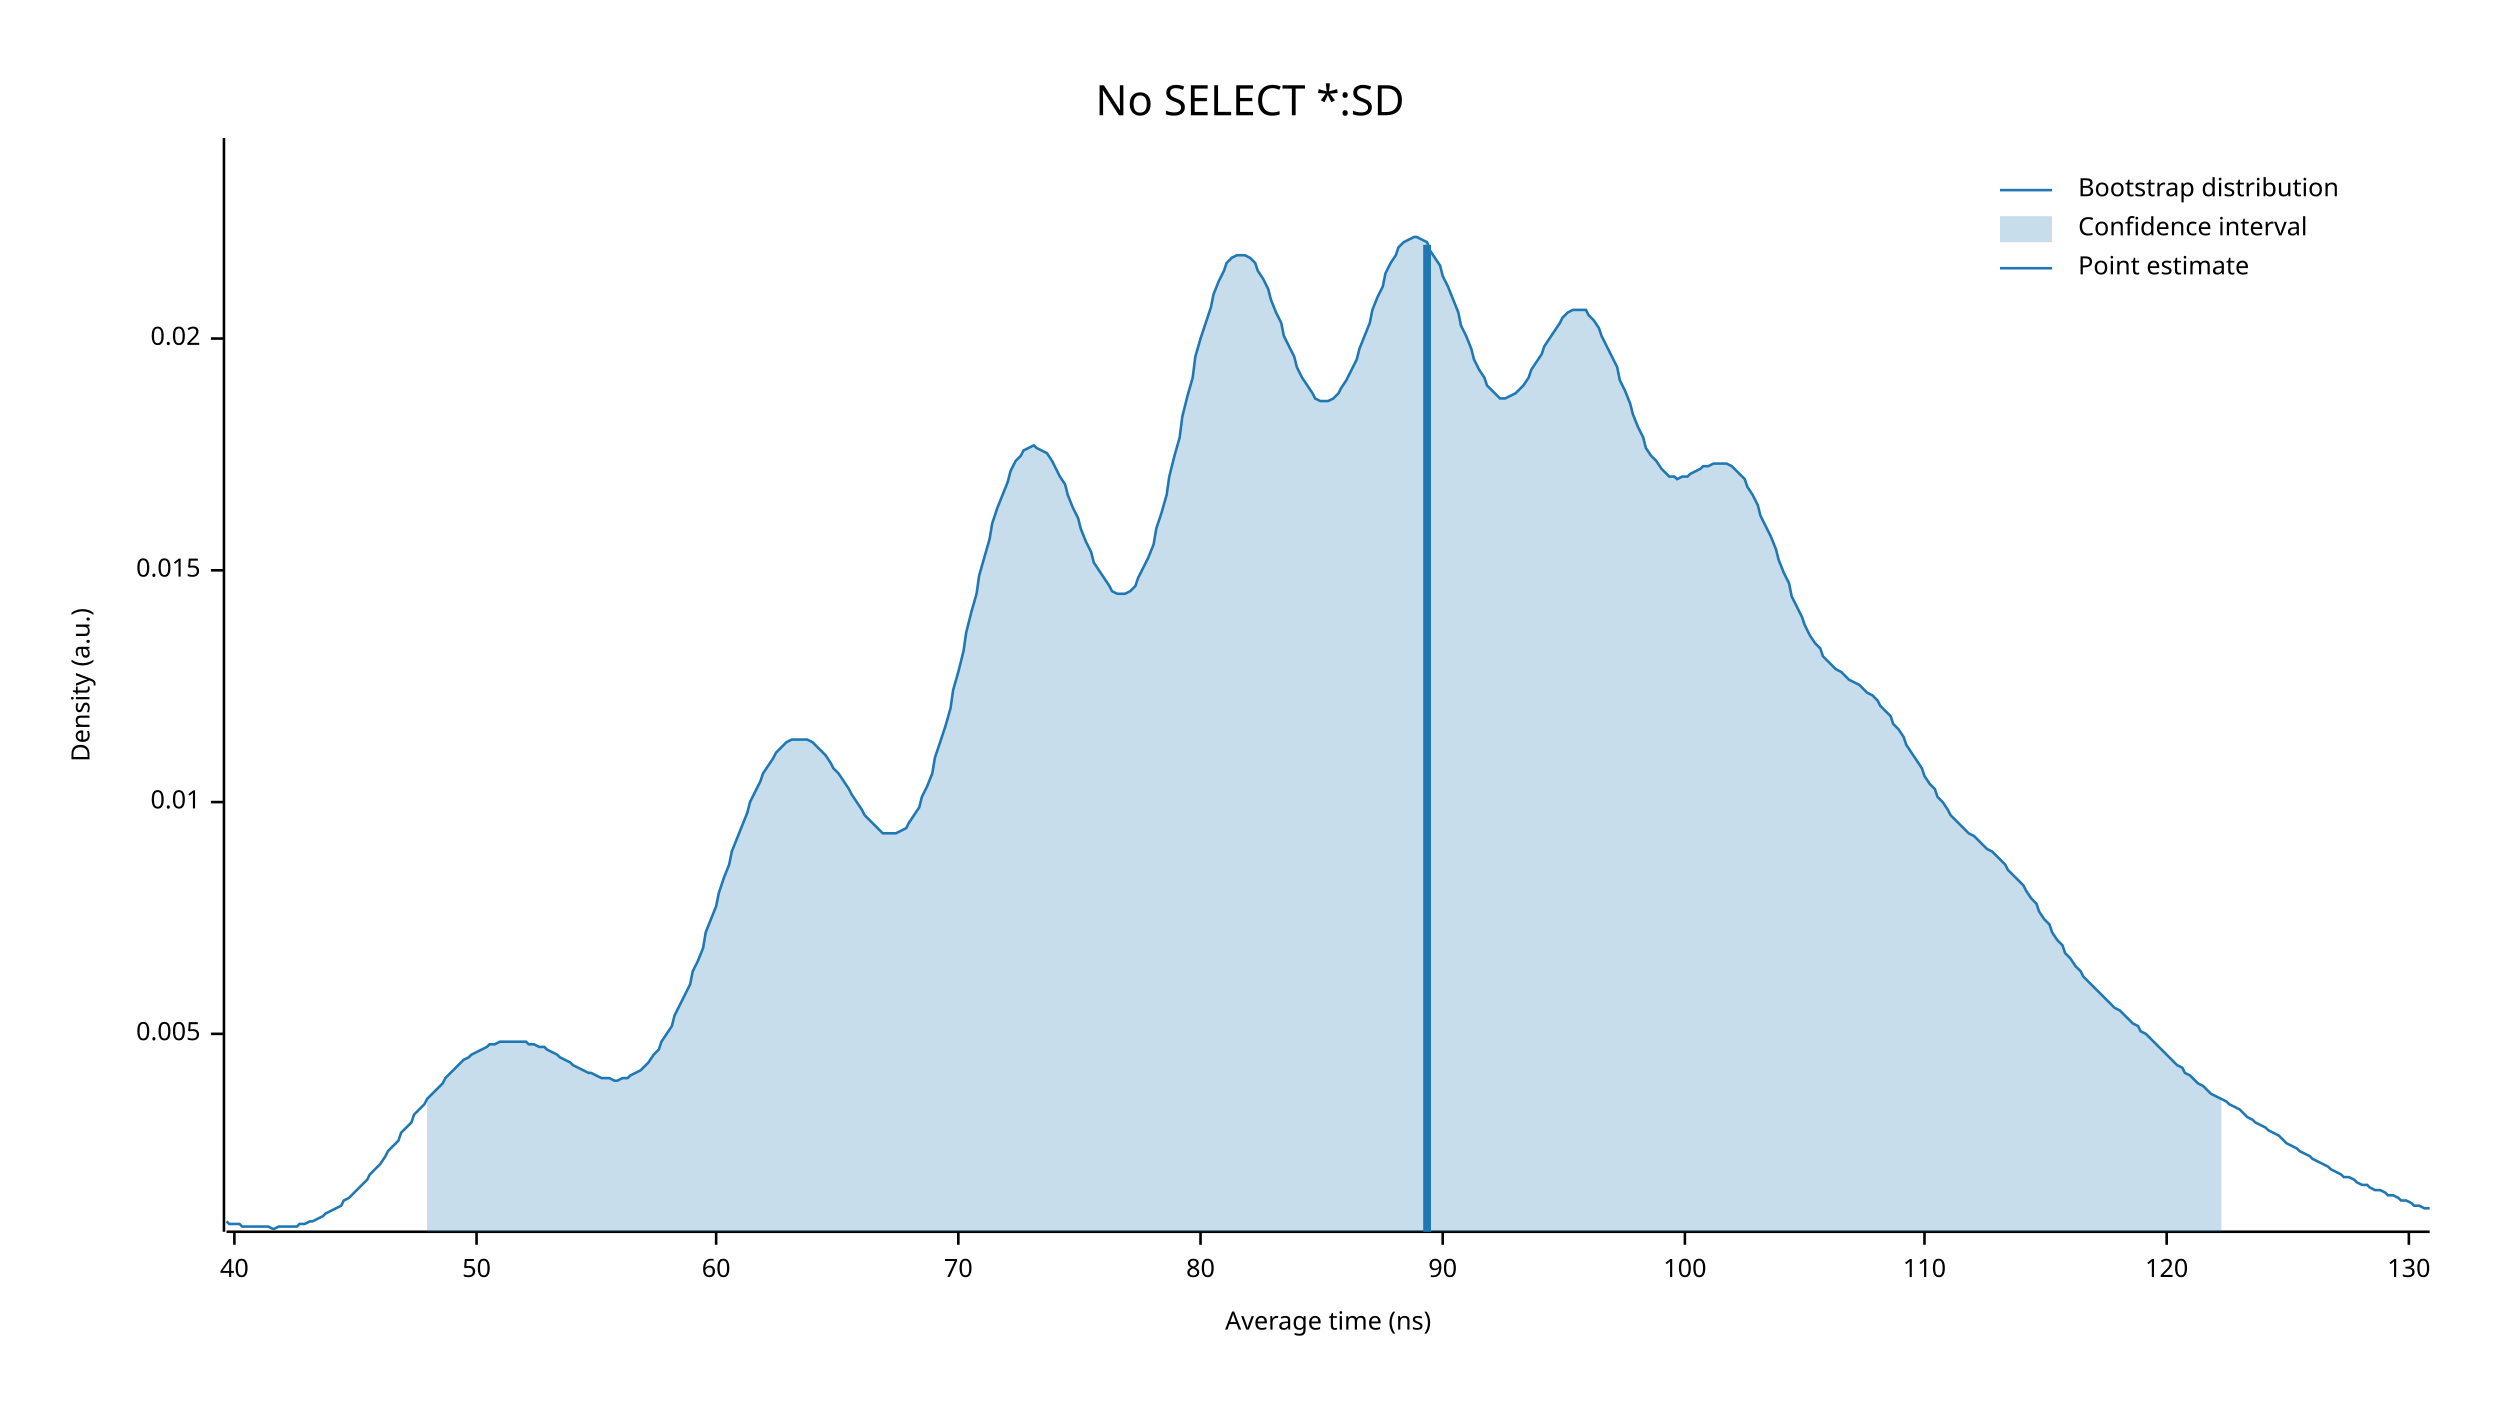
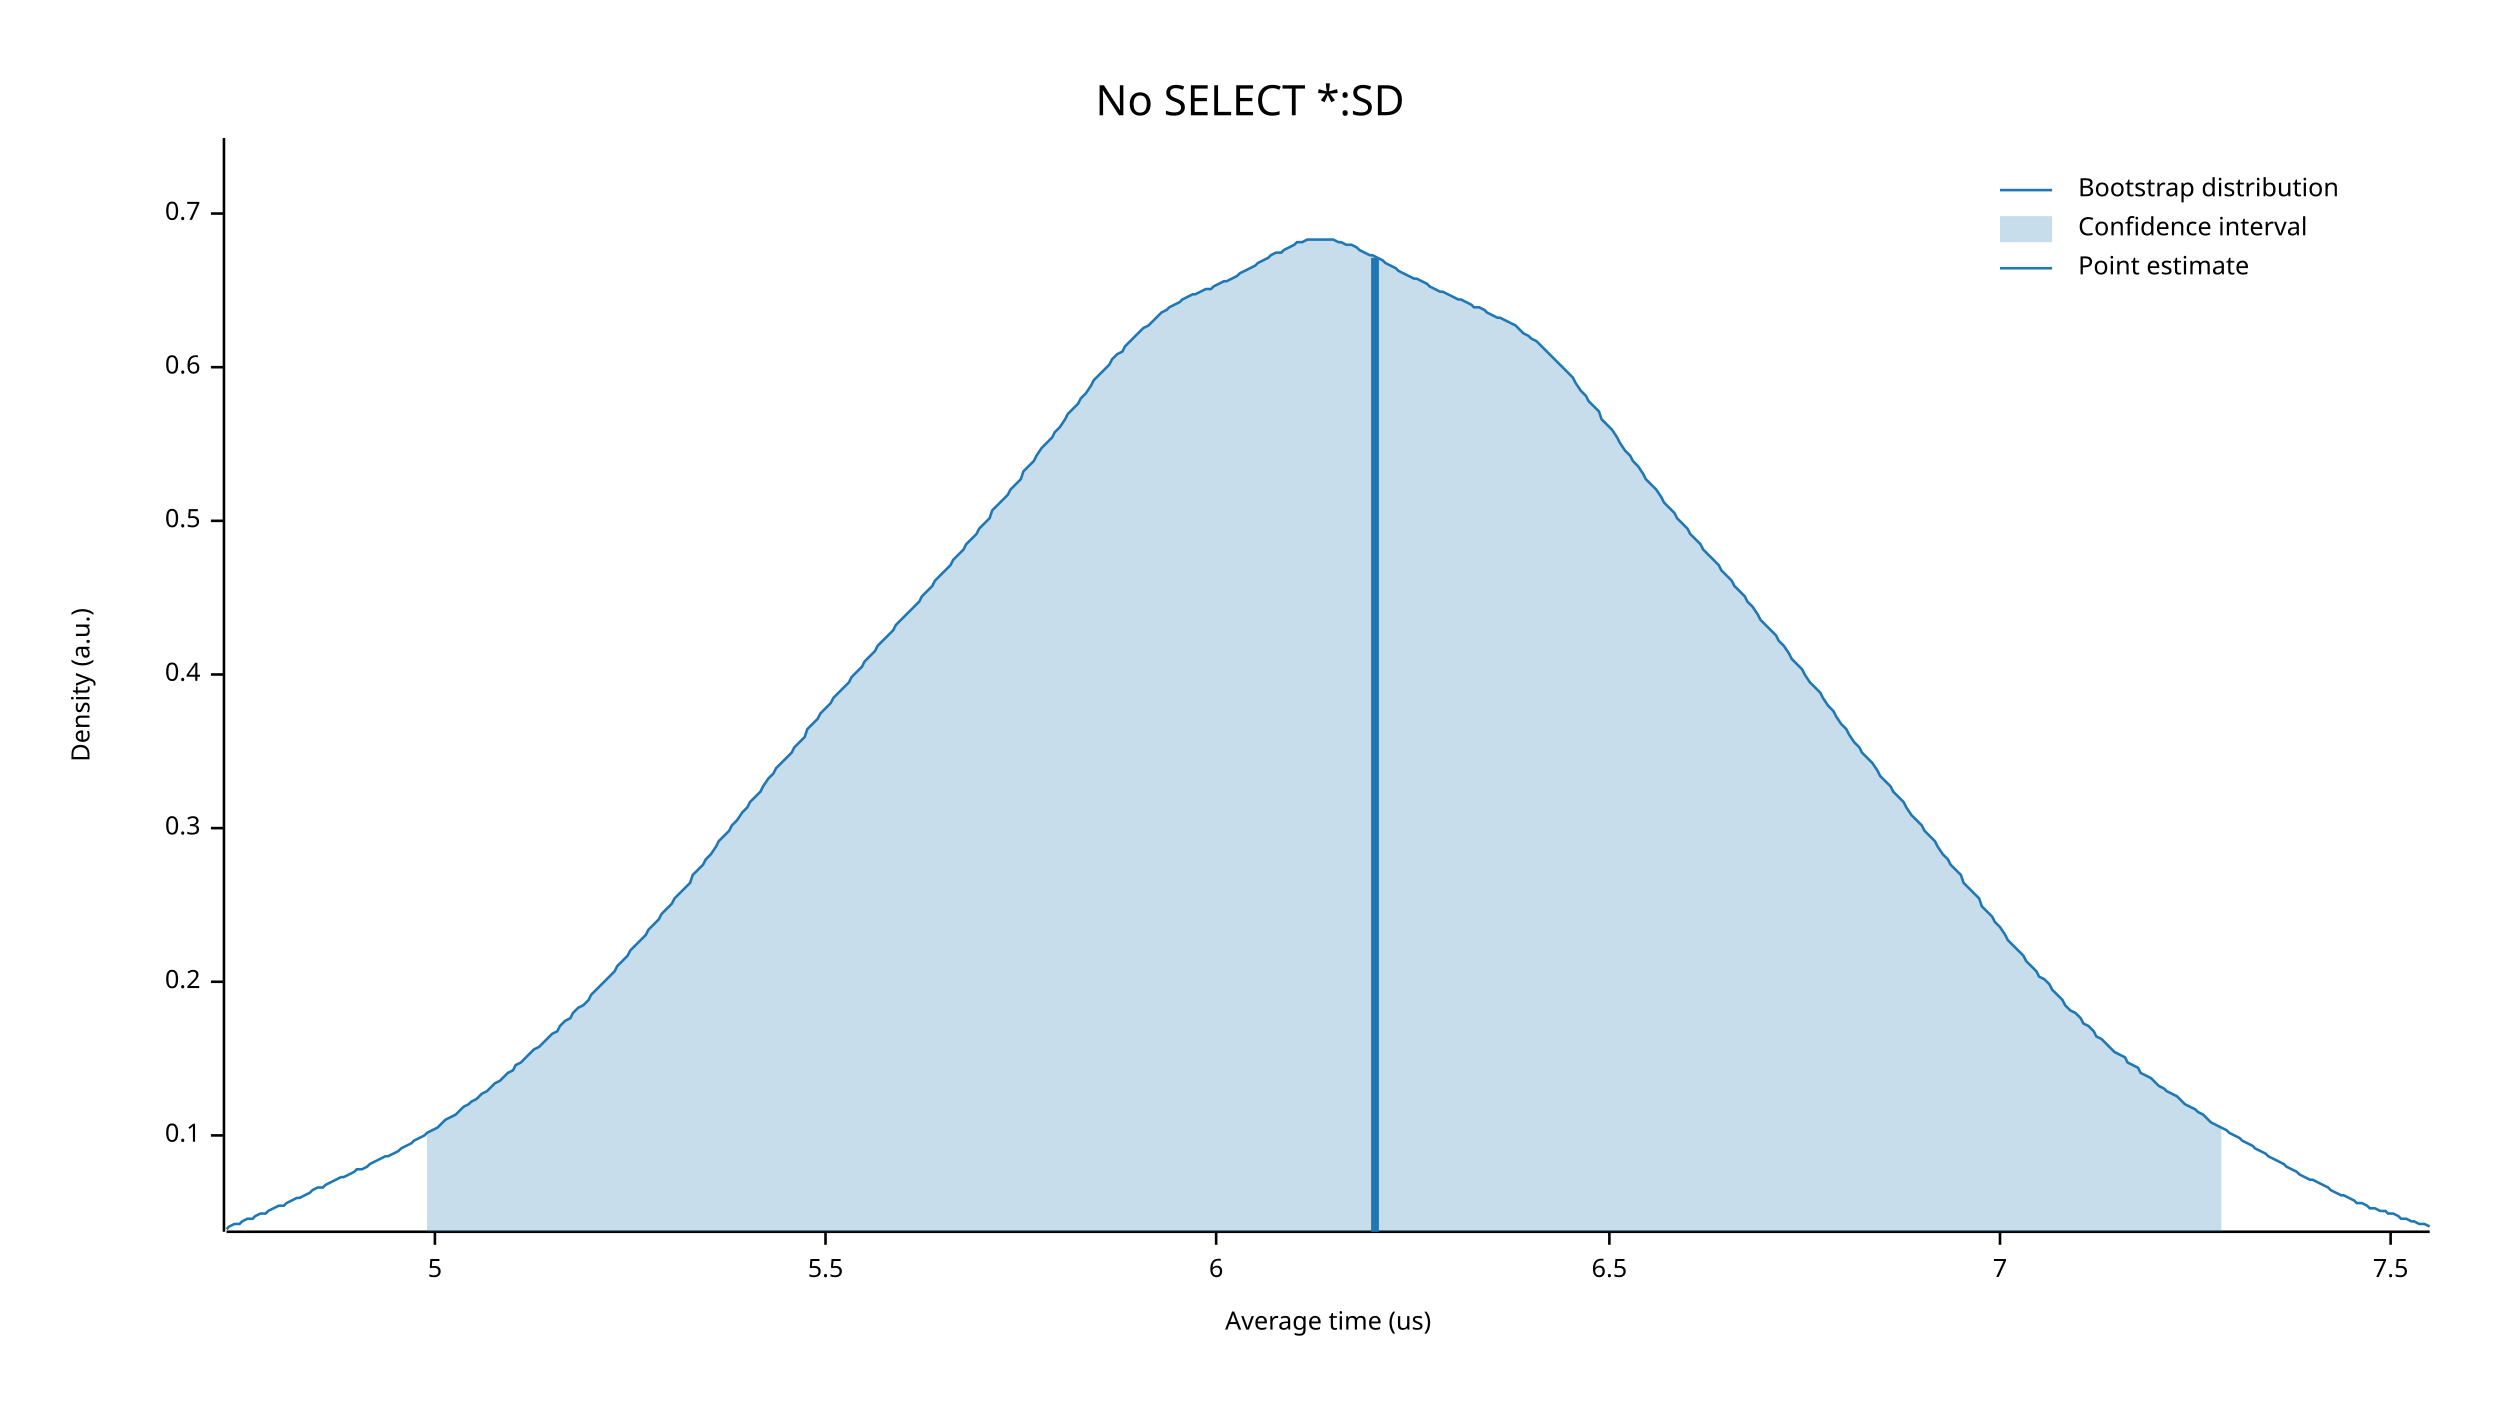
<svg xmlns="http://www.w3.org/2000/svg" width="960" height="540" viewBox="0 0 960 540">
  <text x="480" y="32" dy="0.76em" text-anchor="middle" font-family="sans-serif" font-size="16.129" opacity="1" fill="#000000">
No SELECT *:SD
</text>
  <text x="27" y="263" dy="0.76em" text-anchor="middle" font-family="sans-serif" font-size="9.677" opacity="1" fill="#000000" transform="rotate(270, 27, 263)">
Density (a.u.)
</text>
  <text x="510" y="513" dy="-0.5ex" text-anchor="middle" font-family="sans-serif" font-size="9.677" opacity="1" fill="#000000">
- Average time (ns)
+ Average time (us)
</text>
  <polyline fill="none" opacity="1" stroke="#000000" stroke-width="1" points="86,53 86,473 " />
-   <text x="77" y="397" dy="0.5ex" text-anchor="end" font-family="sans-serif" font-size="9.677" opacity="1" fill="#000000">
- 0.005
+   <text x="77" y="436" dy="0.5ex" text-anchor="end" font-family="sans-serif" font-size="9.677" opacity="1" fill="#000000">
+ 0.1
</text>
-   <polyline fill="none" opacity="1" stroke="#000000" stroke-width="1" points="81,397 86,397 " />
-   <text x="77" y="308" dy="0.5ex" text-anchor="end" font-family="sans-serif" font-size="9.677" opacity="1" fill="#000000">
- 0.01
+   <polyline fill="none" opacity="1" stroke="#000000" stroke-width="1" points="81,436 86,436 " />
+   <text x="77" y="377" dy="0.5ex" text-anchor="end" font-family="sans-serif" font-size="9.677" opacity="1" fill="#000000">
+ 0.2
</text>
-   <polyline fill="none" opacity="1" stroke="#000000" stroke-width="1" points="81,308 86,308 " />
-   <text x="77" y="219" dy="0.5ex" text-anchor="end" font-family="sans-serif" font-size="9.677" opacity="1" fill="#000000">
- 0.015
+   <polyline fill="none" opacity="1" stroke="#000000" stroke-width="1" points="81,377 86,377 " />
+   <text x="77" y="318" dy="0.5ex" text-anchor="end" font-family="sans-serif" font-size="9.677" opacity="1" fill="#000000">
+ 0.3
</text>
-   <polyline fill="none" opacity="1" stroke="#000000" stroke-width="1" points="81,219 86,219 " />
-   <text x="77" y="130" dy="0.5ex" text-anchor="end" font-family="sans-serif" font-size="9.677" opacity="1" fill="#000000">
- 0.02
+   <polyline fill="none" opacity="1" stroke="#000000" stroke-width="1" points="81,318 86,318 " />
+   <text x="77" y="259" dy="0.5ex" text-anchor="end" font-family="sans-serif" font-size="9.677" opacity="1" fill="#000000">
+ 0.4
</text>
-   <polyline fill="none" opacity="1" stroke="#000000" stroke-width="1" points="81,130 86,130 " />
+   <polyline fill="none" opacity="1" stroke="#000000" stroke-width="1" points="81,259 86,259 " />
+   <text x="77" y="200" dy="0.5ex" text-anchor="end" font-family="sans-serif" font-size="9.677" opacity="1" fill="#000000">
+ 0.5
+ </text>
+   <polyline fill="none" opacity="1" stroke="#000000" stroke-width="1" points="81,200 86,200 " />
+   <text x="77" y="141" dy="0.5ex" text-anchor="end" font-family="sans-serif" font-size="9.677" opacity="1" fill="#000000">
+ 0.6
+ </text>
+   <polyline fill="none" opacity="1" stroke="#000000" stroke-width="1" points="81,141 86,141 " />
+   <text x="77" y="82" dy="0.5ex" text-anchor="end" font-family="sans-serif" font-size="9.677" opacity="1" fill="#000000">
+ 0.7
+ </text>
+   <polyline fill="none" opacity="1" stroke="#000000" stroke-width="1" points="81,82 86,82 " />
  <polyline fill="none" opacity="1" stroke="#000000" stroke-width="1" points="87,473 933,473 " />
-   <text x="90" y="483" dy="0.76em" text-anchor="middle" font-family="sans-serif" font-size="9.677" opacity="1" fill="#000000">
- 40
+   <text x="167" y="483" dy="0.76em" text-anchor="middle" font-family="sans-serif" font-size="9.677" opacity="1" fill="#000000">
+ 5
</text>
-   <polyline fill="none" opacity="1" stroke="#000000" stroke-width="1" points="90,473 90,478 " />
-   <text x="183" y="483" dy="0.76em" text-anchor="middle" font-family="sans-serif" font-size="9.677" opacity="1" fill="#000000">
- 50
+   <polyline fill="none" opacity="1" stroke="#000000" stroke-width="1" points="167,473 167,478 " />
+   <text x="317" y="483" dy="0.76em" text-anchor="middle" font-family="sans-serif" font-size="9.677" opacity="1" fill="#000000">
+ 5.5
</text>
-   <polyline fill="none" opacity="1" stroke="#000000" stroke-width="1" points="183,473 183,478 " />
-   <text x="275" y="483" dy="0.76em" text-anchor="middle" font-family="sans-serif" font-size="9.677" opacity="1" fill="#000000">
- 60
+   <polyline fill="none" opacity="1" stroke="#000000" stroke-width="1" points="317,473 317,478 " />
+   <text x="467" y="483" dy="0.76em" text-anchor="middle" font-family="sans-serif" font-size="9.677" opacity="1" fill="#000000">
+ 6
</text>
-   <polyline fill="none" opacity="1" stroke="#000000" stroke-width="1" points="275,473 275,478 " />
-   <text x="368" y="483" dy="0.76em" text-anchor="middle" font-family="sans-serif" font-size="9.677" opacity="1" fill="#000000">
- 70
+   <polyline fill="none" opacity="1" stroke="#000000" stroke-width="1" points="467,473 467,478 " />
+   <text x="618" y="483" dy="0.76em" text-anchor="middle" font-family="sans-serif" font-size="9.677" opacity="1" fill="#000000">
+ 6.5
</text>
-   <polyline fill="none" opacity="1" stroke="#000000" stroke-width="1" points="368,473 368,478 " />
-   <text x="461" y="483" dy="0.76em" text-anchor="middle" font-family="sans-serif" font-size="9.677" opacity="1" fill="#000000">
- 80
+   <polyline fill="none" opacity="1" stroke="#000000" stroke-width="1" points="618,473 618,478 " />
+   <text x="768" y="483" dy="0.76em" text-anchor="middle" font-family="sans-serif" font-size="9.677" opacity="1" fill="#000000">
+ 7
</text>
-   <polyline fill="none" opacity="1" stroke="#000000" stroke-width="1" points="461,473 461,478 " />
-   <text x="554" y="483" dy="0.76em" text-anchor="middle" font-family="sans-serif" font-size="9.677" opacity="1" fill="#000000">
- 90
+   <polyline fill="none" opacity="1" stroke="#000000" stroke-width="1" points="768,473 768,478 " />
+   <text x="918" y="483" dy="0.76em" text-anchor="middle" font-family="sans-serif" font-size="9.677" opacity="1" fill="#000000">
+ 7.5
</text>
-   <polyline fill="none" opacity="1" stroke="#000000" stroke-width="1" points="554,473 554,478 " />
-   <text x="647" y="483" dy="0.76em" text-anchor="middle" font-family="sans-serif" font-size="9.677" opacity="1" fill="#000000">
- 100
- </text>
-   <polyline fill="none" opacity="1" stroke="#000000" stroke-width="1" points="647,473 647,478 " />
-   <text x="739" y="483" dy="0.76em" text-anchor="middle" font-family="sans-serif" font-size="9.677" opacity="1" fill="#000000">
- 110
- </text>
-   <polyline fill="none" opacity="1" stroke="#000000" stroke-width="1" points="739,473 739,478 " />
-   <text x="832" y="483" dy="0.76em" text-anchor="middle" font-family="sans-serif" font-size="9.677" opacity="1" fill="#000000">
- 120
- </text>
-   <polyline fill="none" opacity="1" stroke="#000000" stroke-width="1" points="832,473 832,478 " />
-   <text x="925" y="483" dy="0.76em" text-anchor="middle" font-family="sans-serif" font-size="9.677" opacity="1" fill="#000000">
- 130
- </text>
-   <polyline fill="none" opacity="1" stroke="#000000" stroke-width="1" points="925,473 925,478 " />
-   <polyline fill="none" opacity="1" stroke="#1F78B4" stroke-width="1" points="87,469 88,470 90,470 92,470 93,471 95,471 97,471 98,471 100,471 102,471 103,471 105,472 107,471 109,471 110,471 112,471 114,471 115,470 117,470 119,469 120,469 122,468 124,467 125,466 127,465 129,464 131,463 132,461 134,460 136,458 137,457 139,455 141,453 142,451 144,449 146,447 148,444 149,442 151,440 153,438 154,435 156,433 158,431 159,428 161,426 163,424 164,422 166,420 168,418 170,416 171,414 173,412 175,410 176,409 178,407 180,406 181,405 183,404 185,403 187,402 188,401 190,401 192,400 193,400 195,400 197,400 198,400 200,400 202,400 203,401 205,401 207,402 209,402 210,403 212,404 214,405 215,406 217,407 219,408 220,409 222,410 224,411 226,412 227,412 229,413 231,414 232,414 234,414 236,415 237,415 239,414 241,414 242,413 244,412 246,411 248,409 249,408 251,405 253,403 254,400 256,397 258,394 259,390 261,386 263,382 265,378 266,373 268,369 270,364 271,358 273,353 275,348 276,343 278,337 280,332 281,327 283,322 285,317 287,312 288,308 290,304 292,300 293,297 295,294 297,291 298,289 300,287 302,285 304,284 305,284 307,284 309,284 310,284 312,285 314,287 315,288 317,290 319,293 320,295 322,297 324,300 326,303 327,305 329,308 331,311 332,313 334,315 336,317 337,318 339,320 341,320 343,320 344,320 346,319 348,318 349,316 351,313 353,310 354,306 356,302 358,297 359,291 361,285 363,279 365,272 366,265 368,258 370,250 371,243 373,235 375,228 376,221 378,214 380,207 381,201 383,195 385,190 387,185 388,181 390,177 392,175 393,173 395,172 397,171 398,172 400,173 402,174 404,177 405,179 407,183 409,186 410,190 412,195 414,199 415,203 417,208 419,212 420,216 422,219 424,222 426,225 427,227 429,228 431,228 432,228 434,227 436,225 437,222 439,218 441,214 443,209 444,203 446,197 448,190 449,183 451,175 453,168 454,160 456,152 458,145 459,137 461,130 463,124 465,118 466,113 468,108 470,104 471,101 473,99 475,98 476,98 478,98 480,99 482,101 483,104 485,107 487,111 488,115 490,120 492,124 493,129 495,133 497,137 498,141 500,145 502,148 504,151 505,153 507,154 509,154 510,154 512,153 514,151 515,149 517,146 519,142 521,138 522,134 524,129 526,124 527,119 529,114 531,110 532,105 534,101 536,98 537,95 539,93 541,92 543,91 544,91 546,92 548,93 549,96 551,99 553,102 554,106 556,110 558,115 560,120 561,125 563,129 565,134 566,138 568,142 570,145 571,148 573,150 575,152 576,153 578,153 580,152 582,151 583,150 585,148 587,145 588,142 590,139 592,136 593,133 595,130 597,127 599,124 600,122 602,120 604,119 605,119 607,119 609,119 610,121 612,123 614,126 615,129 617,133 619,137 621,141 622,146 624,150 626,155 627,159 629,164 631,168 632,172 634,175 636,177 638,180 639,181 641,183 643,183 644,184 646,183 648,183 649,182 651,181 653,180 654,179 656,179 658,178 660,178 661,178 663,178 665,179 666,180 668,182 670,184 671,187 673,190 675,194 676,198 678,202 680,206 682,211 683,215 685,220 687,224 688,229 690,233 692,237 693,240 695,244 697,247 699,249 700,252 702,254 704,256 705,257 707,258 709,260 710,261 712,262 714,263 715,264 717,266 719,267 721,269 722,271 724,273 726,275 727,278 729,280 731,283 732,286 734,289 736,292 738,295 739,298 741,301 743,303 744,306 746,308 748,311 749,313 751,315 753,317 754,318 756,320 758,321 760,323 761,324 763,326 765,327 766,328 768,330 770,332 771,334 773,336 775,338 777,340 778,342 780,345 782,347 783,350 785,353 787,355 788,358 790,361 792,363 793,366 795,368 797,371 799,373 800,375 802,377 804,379 805,380 807,382 809,384 810,385 812,387 814,388 816,390 817,391 819,393 821,394 822,396 824,397 826,399 827,400 829,402 831,404 832,405 834,407 836,409 838,410 839,412 841,413 843,415 844,416 846,417 848,419 849,420 851,421 853,422 855,423 856,424 858,425 860,426 861,427 863,429 865,430 866,431 868,432 870,433 871,434 873,435 875,436 877,438 878,439 880,440 882,441 883,442 885,443 887,444 888,445 890,446 892,447 894,448 895,449 897,450 899,451 900,452 902,452 904,453 905,454 907,455 909,455 910,456 912,457 914,457 916,458 917,459 919,459 921,460 922,461 924,461 926,462 927,463 929,463 931,464 933,464 " />
-   <polygon opacity="0.25" fill="#1F78B4" points="164,422 166,420 168,418 170,416 171,414 173,412 175,410 176,409 178,407 180,406 181,405 183,404 185,403 187,402 188,401 190,401 192,400 193,400 195,400 197,400 198,400 200,400 202,400 203,401 205,401 207,402 209,402 210,403 212,404 214,405 215,406 217,407 219,408 220,409 222,410 224,411 226,412 227,412 229,413 231,414 232,414 234,414 236,415 237,415 239,414 241,414 242,413 244,412 246,411 248,409 249,408 251,405 253,403 254,400 256,397 258,394 259,390 261,386 263,382 265,378 266,373 268,369 270,364 271,358 273,353 275,348 276,343 278,337 280,332 281,327 283,322 285,317 287,312 288,308 290,304 292,300 293,297 295,294 297,291 298,289 300,287 302,285 304,284 305,284 307,284 309,284 310,284 312,285 314,287 315,288 317,290 319,293 320,295 322,297 324,300 326,303 327,305 329,308 331,311 332,313 334,315 336,317 337,318 339,320 341,320 343,320 344,320 346,319 348,318 349,316 351,313 353,310 354,306 356,302 358,297 359,291 361,285 363,279 365,272 366,265 368,258 370,250 371,243 373,235 375,228 376,221 378,214 380,207 381,201 383,195 385,190 387,185 388,181 390,177 392,175 393,173 395,172 397,171 398,172 400,173 402,174 404,177 405,179 407,183 409,186 410,190 412,195 414,199 415,203 417,208 419,212 420,216 422,219 424,222 426,225 427,227 429,228 431,228 432,228 434,227 436,225 437,222 439,218 441,214 443,209 444,203 446,197 448,190 449,183 451,175 453,168 454,160 456,152 458,145 459,137 461,130 463,124 465,118 466,113 468,108 470,104 471,101 473,99 475,98 476,98 478,98 480,99 482,101 483,104 485,107 487,111 488,115 490,120 492,124 493,129 495,133 497,137 498,141 500,145 502,148 504,151 505,153 507,154 509,154 510,154 512,153 514,151 515,149 517,146 519,142 521,138 522,134 524,129 526,124 527,119 529,114 531,110 532,105 534,101 536,98 537,95 539,93 541,92 543,91 544,91 546,92 548,93 549,96 551,99 553,102 554,106 556,110 558,115 560,120 561,125 563,129 565,134 566,138 568,142 570,145 571,148 573,150 575,152 576,153 578,153 580,152 582,151 583,150 585,148 587,145 588,142 590,139 592,136 593,133 595,130 597,127 599,124 600,122 602,120 604,119 605,119 607,119 609,119 610,121 612,123 614,126 615,129 617,133 619,137 621,141 622,146 624,150 626,155 627,159 629,164 631,168 632,172 634,175 636,177 638,180 639,181 641,183 643,183 644,184 646,183 648,183 649,182 651,181 653,180 654,179 656,179 658,178 660,178 661,178 663,178 665,179 666,180 668,182 670,184 671,187 673,190 675,194 676,198 678,202 680,206 682,211 683,215 685,220 687,224 688,229 690,233 692,237 693,240 695,244 697,247 699,249 700,252 702,254 704,256 705,257 707,258 709,260 710,261 712,262 714,263 715,264 717,266 719,267 721,269 722,271 724,273 726,275 727,278 729,280 731,283 732,286 734,289 736,292 738,295 739,298 741,301 743,303 744,306 746,308 748,311 749,313 751,315 753,317 754,318 756,320 758,321 760,323 761,324 763,326 765,327 766,328 768,330 770,332 771,334 773,336 775,338 777,340 778,342 780,345 782,347 783,350 785,353 787,355 788,358 790,361 792,363 793,366 795,368 797,371 799,373 800,375 802,377 804,379 805,380 807,382 809,384 810,385 812,387 814,388 816,390 817,391 819,393 821,394 822,396 824,397 826,399 827,400 829,402 831,404 832,405 834,407 836,409 838,410 839,412 841,413 843,415 844,416 846,417 848,419 849,420 851,421 853,422 853,473 164,473 " />
-   <polyline fill="none" opacity="1" stroke="#1F78B4" stroke-width="3" points="548,473 548,94 " />
+   <polyline fill="none" opacity="1" stroke="#000000" stroke-width="1" points="918,473 918,478 " />
+   <polyline fill="none" opacity="1" stroke="#1F78B4" stroke-width="1" points="87,472 88,471 90,470 92,470 93,469 95,468 97,468 98,467 100,466 102,466 103,465 105,464 107,463 109,463 110,462 112,461 114,460 115,460 117,459 119,458 120,457 122,456 124,456 125,455 127,454 129,453 131,452 132,452 134,451 136,450 137,449 139,449 141,448 142,447 144,446 146,445 148,444 149,444 151,443 153,442 154,441 156,440 158,439 159,438 161,437 163,436 164,435 166,434 168,433 170,431 171,430 173,429 175,428 176,427 178,425 180,424 181,423 183,422 185,420 187,419 188,418 190,416 192,415 193,414 195,412 197,411 198,409 200,408 202,406 203,405 205,403 207,402 209,400 210,399 212,397 214,396 215,394 217,392 219,391 220,389 222,387 224,386 226,384 227,382 229,380 231,378 232,377 234,375 236,373 237,371 239,369 241,367 242,365 244,363 246,361 248,359 249,357 251,355 253,353 254,351 256,349 258,347 259,345 261,343 263,341 265,339 266,336 268,334 270,332 271,330 273,328 275,325 276,323 278,321 280,319 281,317 283,315 285,312 287,310 288,308 290,306 292,304 293,302 295,299 297,297 298,295 300,293 302,291 304,289 305,287 307,285 309,283 310,280 312,278 314,276 315,274 317,272 319,270 320,268 322,266 324,264 326,262 327,260 329,258 331,256 332,254 334,252 336,250 337,248 339,246 341,244 343,242 344,240 346,238 348,236 349,235 351,233 353,231 354,229 356,227 358,225 359,223 361,221 363,219 365,217 366,215 368,213 370,211 371,209 373,207 375,205 376,203 378,201 380,199 381,196 383,194 385,192 387,190 388,188 390,186 392,184 393,181 395,179 397,177 398,175 400,172 402,170 404,168 405,166 407,164 409,161 410,159 412,157 414,155 415,153 417,151 419,148 420,146 422,144 424,142 426,140 427,138 429,136 431,135 432,133 434,131 436,129 437,128 439,126 441,125 443,123 444,122 446,120 448,119 449,118 451,117 453,116 454,115 456,114 458,113 459,113 461,112 463,111 465,111 466,110 468,109 470,108 471,108 473,107 475,106 476,105 478,104 480,103 482,102 483,101 485,100 487,99 488,98 490,97 492,97 493,96 495,95 497,94 498,93 500,93 502,92 504,92 505,92 507,92 509,92 510,92 512,92 514,93 515,93 517,94 519,94 521,95 522,96 524,97 526,98 527,98 529,99 531,100 532,101 534,102 536,103 537,104 539,105 541,106 543,107 544,107 546,108 548,109 549,110 551,111 553,112 554,112 556,113 558,114 560,115 561,115 563,116 565,117 566,118 568,118 570,119 571,120 573,121 575,122 576,122 578,123 580,124 582,125 583,126 585,128 587,129 588,130 590,131 592,133 593,134 595,136 597,138 599,140 600,141 602,143 604,145 605,147 607,150 609,152 610,154 612,156 614,158 615,161 617,163 619,165 621,168 622,170 624,173 626,175 627,177 629,179 631,182 632,184 634,186 636,188 638,191 639,193 641,195 643,197 644,199 646,201 648,203 649,205 651,207 653,209 654,211 656,213 658,215 660,217 661,219 663,221 665,223 666,225 668,227 670,229 671,231 673,233 675,236 676,238 678,240 680,242 682,244 683,246 685,248 687,251 688,253 690,255 692,257 693,259 695,262 697,264 699,266 700,268 702,271 704,273 705,275 707,278 709,280 710,282 712,285 714,287 715,289 717,291 719,293 721,296 722,298 724,300 726,302 727,304 729,306 731,308 732,310 734,313 736,315 738,317 739,319 741,321 743,323 744,325 746,328 748,330 749,332 751,334 753,336 754,339 756,341 758,343 760,345 761,348 763,350 765,352 766,354 768,356 770,359 771,361 773,363 775,365 777,367 778,369 780,371 782,373 783,375 785,376 787,378 788,380 790,382 792,384 793,386 795,388 797,389 799,391 800,393 802,394 804,396 805,398 807,399 809,401 810,402 812,404 814,405 816,406 817,408 819,409 821,410 822,412 824,413 826,414 827,415 829,417 831,418 832,419 834,420 836,421 838,423 839,424 841,425 843,426 844,427 846,428 848,430 849,431 851,432 853,433 855,434 856,435 858,436 860,437 861,438 863,439 865,440 866,441 868,442 870,443 871,444 873,445 875,446 877,447 878,448 880,449 882,450 883,451 885,452 887,453 888,453 890,454 892,455 894,456 895,457 897,458 899,459 900,459 902,460 904,461 905,462 907,462 909,463 910,464 912,464 914,465 916,465 917,466 919,466 921,467 922,468 924,468 926,469 927,469 929,470 931,470 933,471 " />
+   <polygon opacity="0.25" fill="#1F78B4" points="164,435 166,434 168,433 170,431 171,430 173,429 175,428 176,427 178,425 180,424 181,423 183,422 185,420 187,419 188,418 190,416 192,415 193,414 195,412 197,411 198,409 200,408 202,406 203,405 205,403 207,402 209,400 210,399 212,397 214,396 215,394 217,392 219,391 220,389 222,387 224,386 226,384 227,382 229,380 231,378 232,377 234,375 236,373 237,371 239,369 241,367 242,365 244,363 246,361 248,359 249,357 251,355 253,353 254,351 256,349 258,347 259,345 261,343 263,341 265,339 266,336 268,334 270,332 271,330 273,328 275,325 276,323 278,321 280,319 281,317 283,315 285,312 287,310 288,308 290,306 292,304 293,302 295,299 297,297 298,295 300,293 302,291 304,289 305,287 307,285 309,283 310,280 312,278 314,276 315,274 317,272 319,270 320,268 322,266 324,264 326,262 327,260 329,258 331,256 332,254 334,252 336,250 337,248 339,246 341,244 343,242 344,240 346,238 348,236 349,235 351,233 353,231 354,229 356,227 358,225 359,223 361,221 363,219 365,217 366,215 368,213 370,211 371,209 373,207 375,205 376,203 378,201 380,199 381,196 383,194 385,192 387,190 388,188 390,186 392,184 393,181 395,179 397,177 398,175 400,172 402,170 404,168 405,166 407,164 409,161 410,159 412,157 414,155 415,153 417,151 419,148 420,146 422,144 424,142 426,140 427,138 429,136 431,135 432,133 434,131 436,129 437,128 439,126 441,125 443,123 444,122 446,120 448,119 449,118 451,117 453,116 454,115 456,114 458,113 459,113 461,112 463,111 465,111 466,110 468,109 470,108 471,108 473,107 475,106 476,105 478,104 480,103 482,102 483,101 485,100 487,99 488,98 490,97 492,97 493,96 495,95 497,94 498,93 500,93 502,92 504,92 505,92 507,92 509,92 510,92 512,92 514,93 515,93 517,94 519,94 521,95 522,96 524,97 526,98 527,98 529,99 531,100 532,101 534,102 536,103 537,104 539,105 541,106 543,107 544,107 546,108 548,109 549,110 551,111 553,112 554,112 556,113 558,114 560,115 561,115 563,116 565,117 566,118 568,118 570,119 571,120 573,121 575,122 576,122 578,123 580,124 582,125 583,126 585,128 587,129 588,130 590,131 592,133 593,134 595,136 597,138 599,140 600,141 602,143 604,145 605,147 607,150 609,152 610,154 612,156 614,158 615,161 617,163 619,165 621,168 622,170 624,173 626,175 627,177 629,179 631,182 632,184 634,186 636,188 638,191 639,193 641,195 643,197 644,199 646,201 648,203 649,205 651,207 653,209 654,211 656,213 658,215 660,217 661,219 663,221 665,223 666,225 668,227 670,229 671,231 673,233 675,236 676,238 678,240 680,242 682,244 683,246 685,248 687,251 688,253 690,255 692,257 693,259 695,262 697,264 699,266 700,268 702,271 704,273 705,275 707,278 709,280 710,282 712,285 714,287 715,289 717,291 719,293 721,296 722,298 724,300 726,302 727,304 729,306 731,308 732,310 734,313 736,315 738,317 739,319 741,321 743,323 744,325 746,328 748,330 749,332 751,334 753,336 754,339 756,341 758,343 760,345 761,348 763,350 765,352 766,354 768,356 770,359 771,361 773,363 775,365 777,367 778,369 780,371 782,373 783,375 785,376 787,378 788,380 790,382 792,384 793,386 795,388 797,389 799,391 800,393 802,394 804,396 805,398 807,399 809,401 810,402 812,404 814,405 816,406 817,408 819,409 821,410 822,412 824,413 826,414 827,415 829,417 831,418 832,419 834,420 836,421 838,423 839,424 841,425 843,426 844,427 846,428 848,430 849,431 851,432 853,433 853,473 164,473 " />
+   <polyline fill="none" opacity="1" stroke="#1F78B4" stroke-width="3" points="528,473 528,99 " />
  <text x="798" y="68" dy="0.76em" text-anchor="start" font-family="sans-serif" font-size="9.677" opacity="1" fill="#000000">
Bootstrap distribution
</text>
  <text x="798" y="83" dy="0.76em" text-anchor="start" font-family="sans-serif" font-size="9.677" opacity="1" fill="#000000">
Confidence interval
</text>
  <text x="798" y="98" dy="0.76em" text-anchor="start" font-family="sans-serif" font-size="9.677" opacity="1" fill="#000000">
Point estimate
</text>
  <polyline fill="none" opacity="1" stroke="#1F78B4" stroke-width="1" points="768,73 788,73 " />
  <rect x="768" y="83" width="20" height="10" opacity="0.25" fill="#1F78B4" stroke="none" />
  <polyline fill="none" opacity="1" stroke="#1F78B4" stroke-width="1" points="768,103 788,103 " />
</svg>
